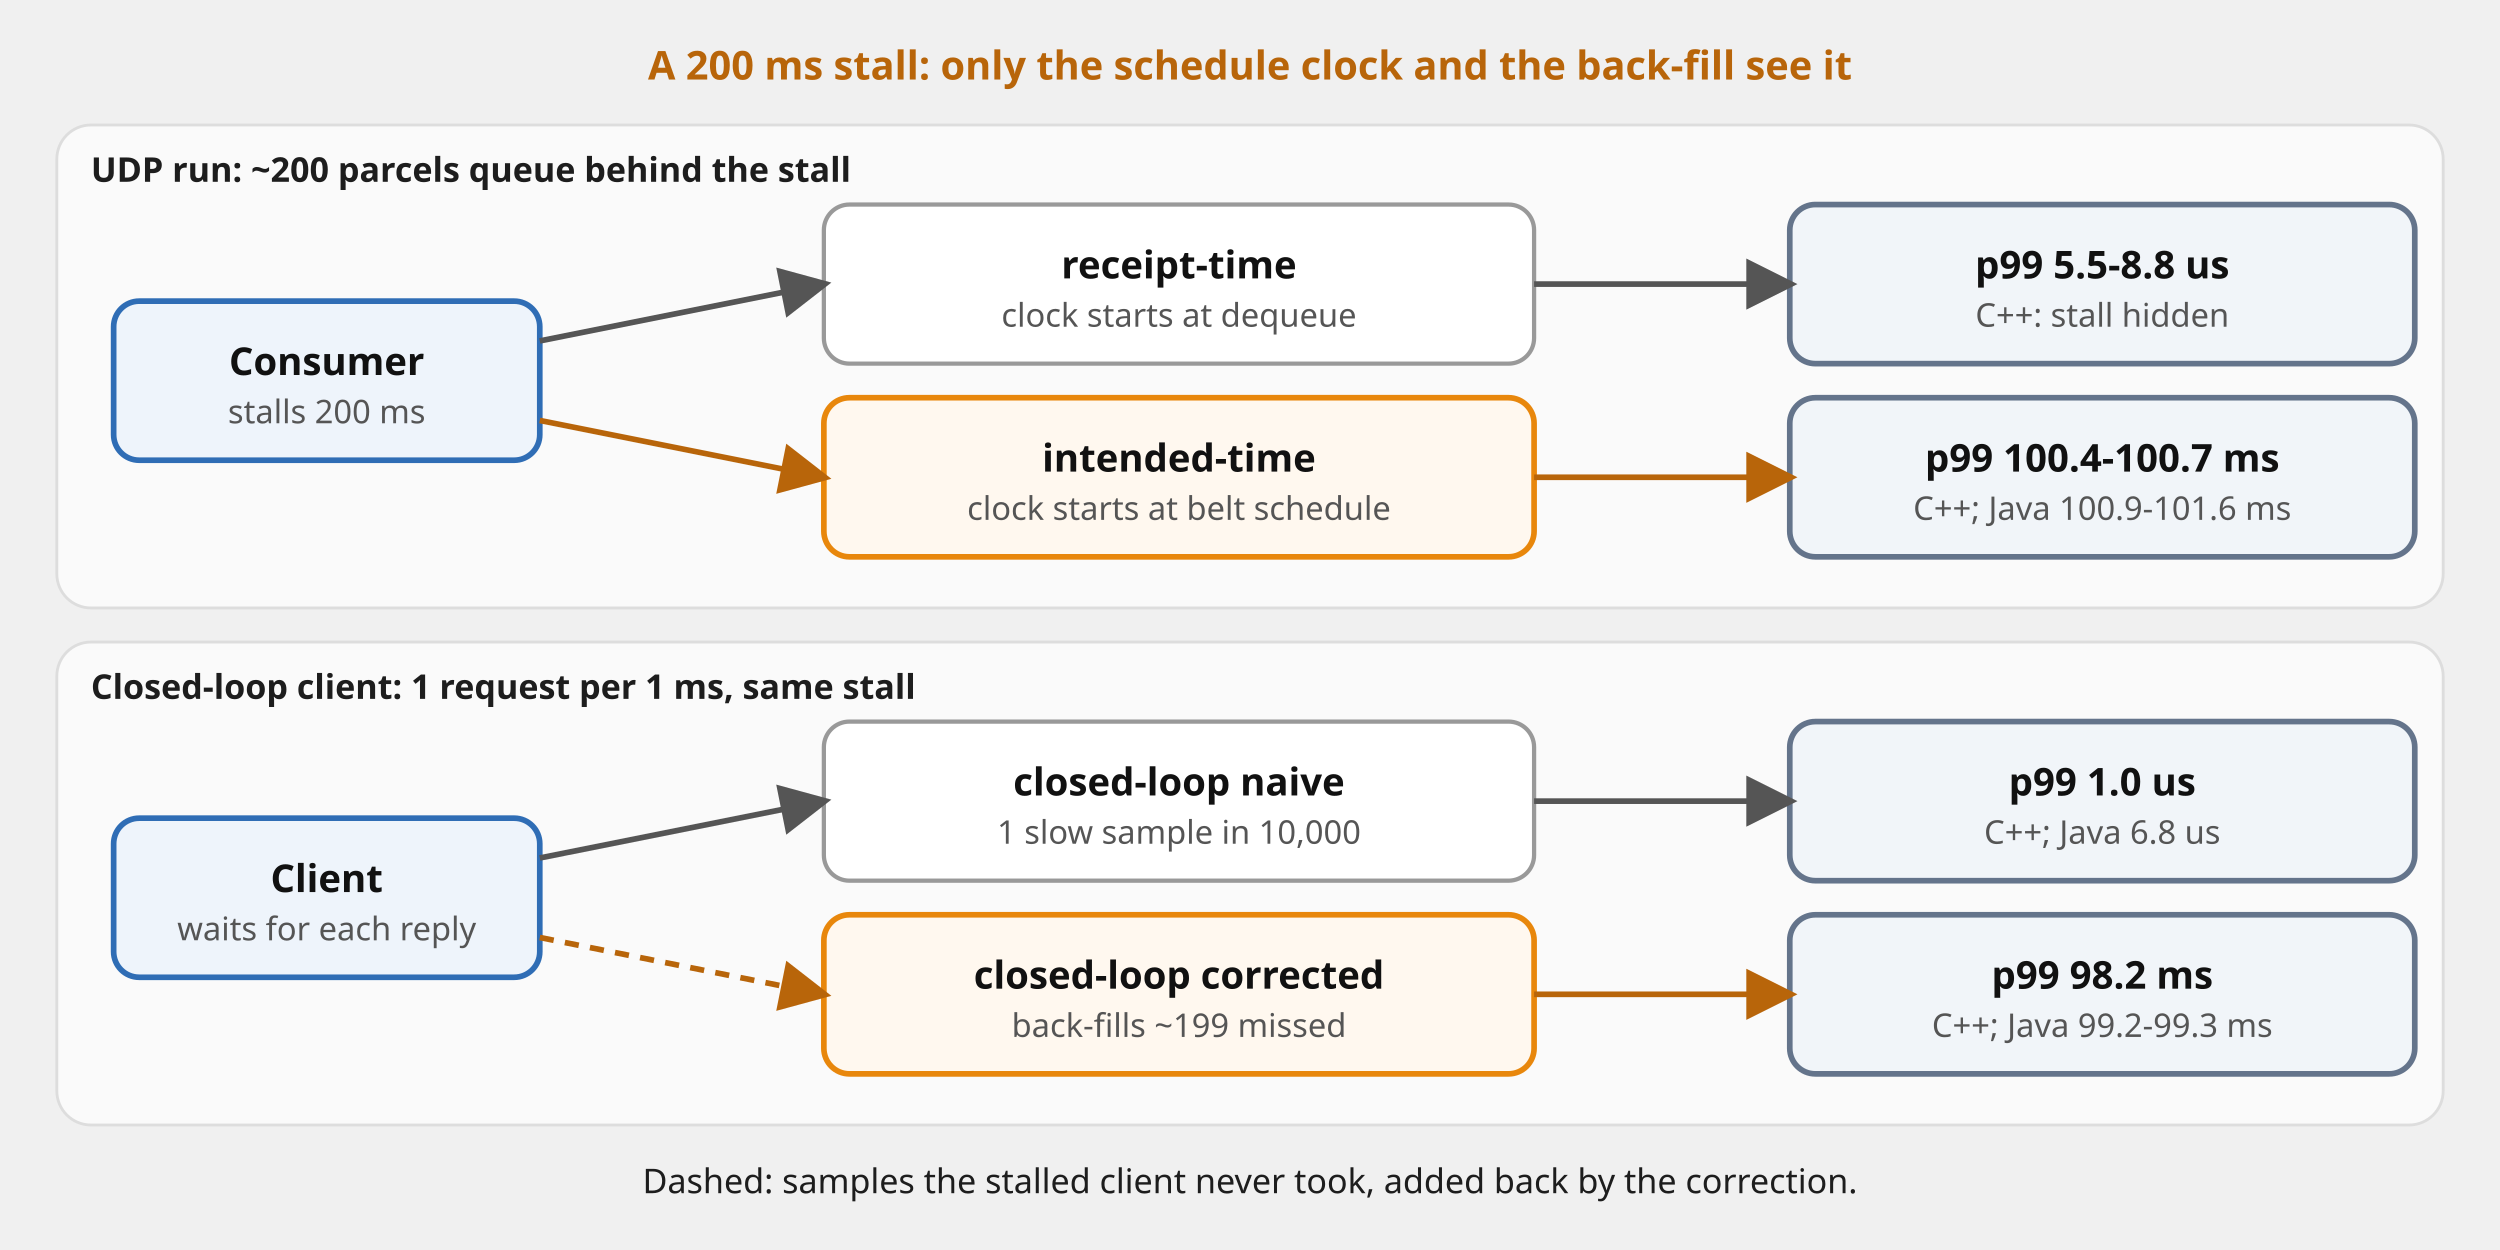
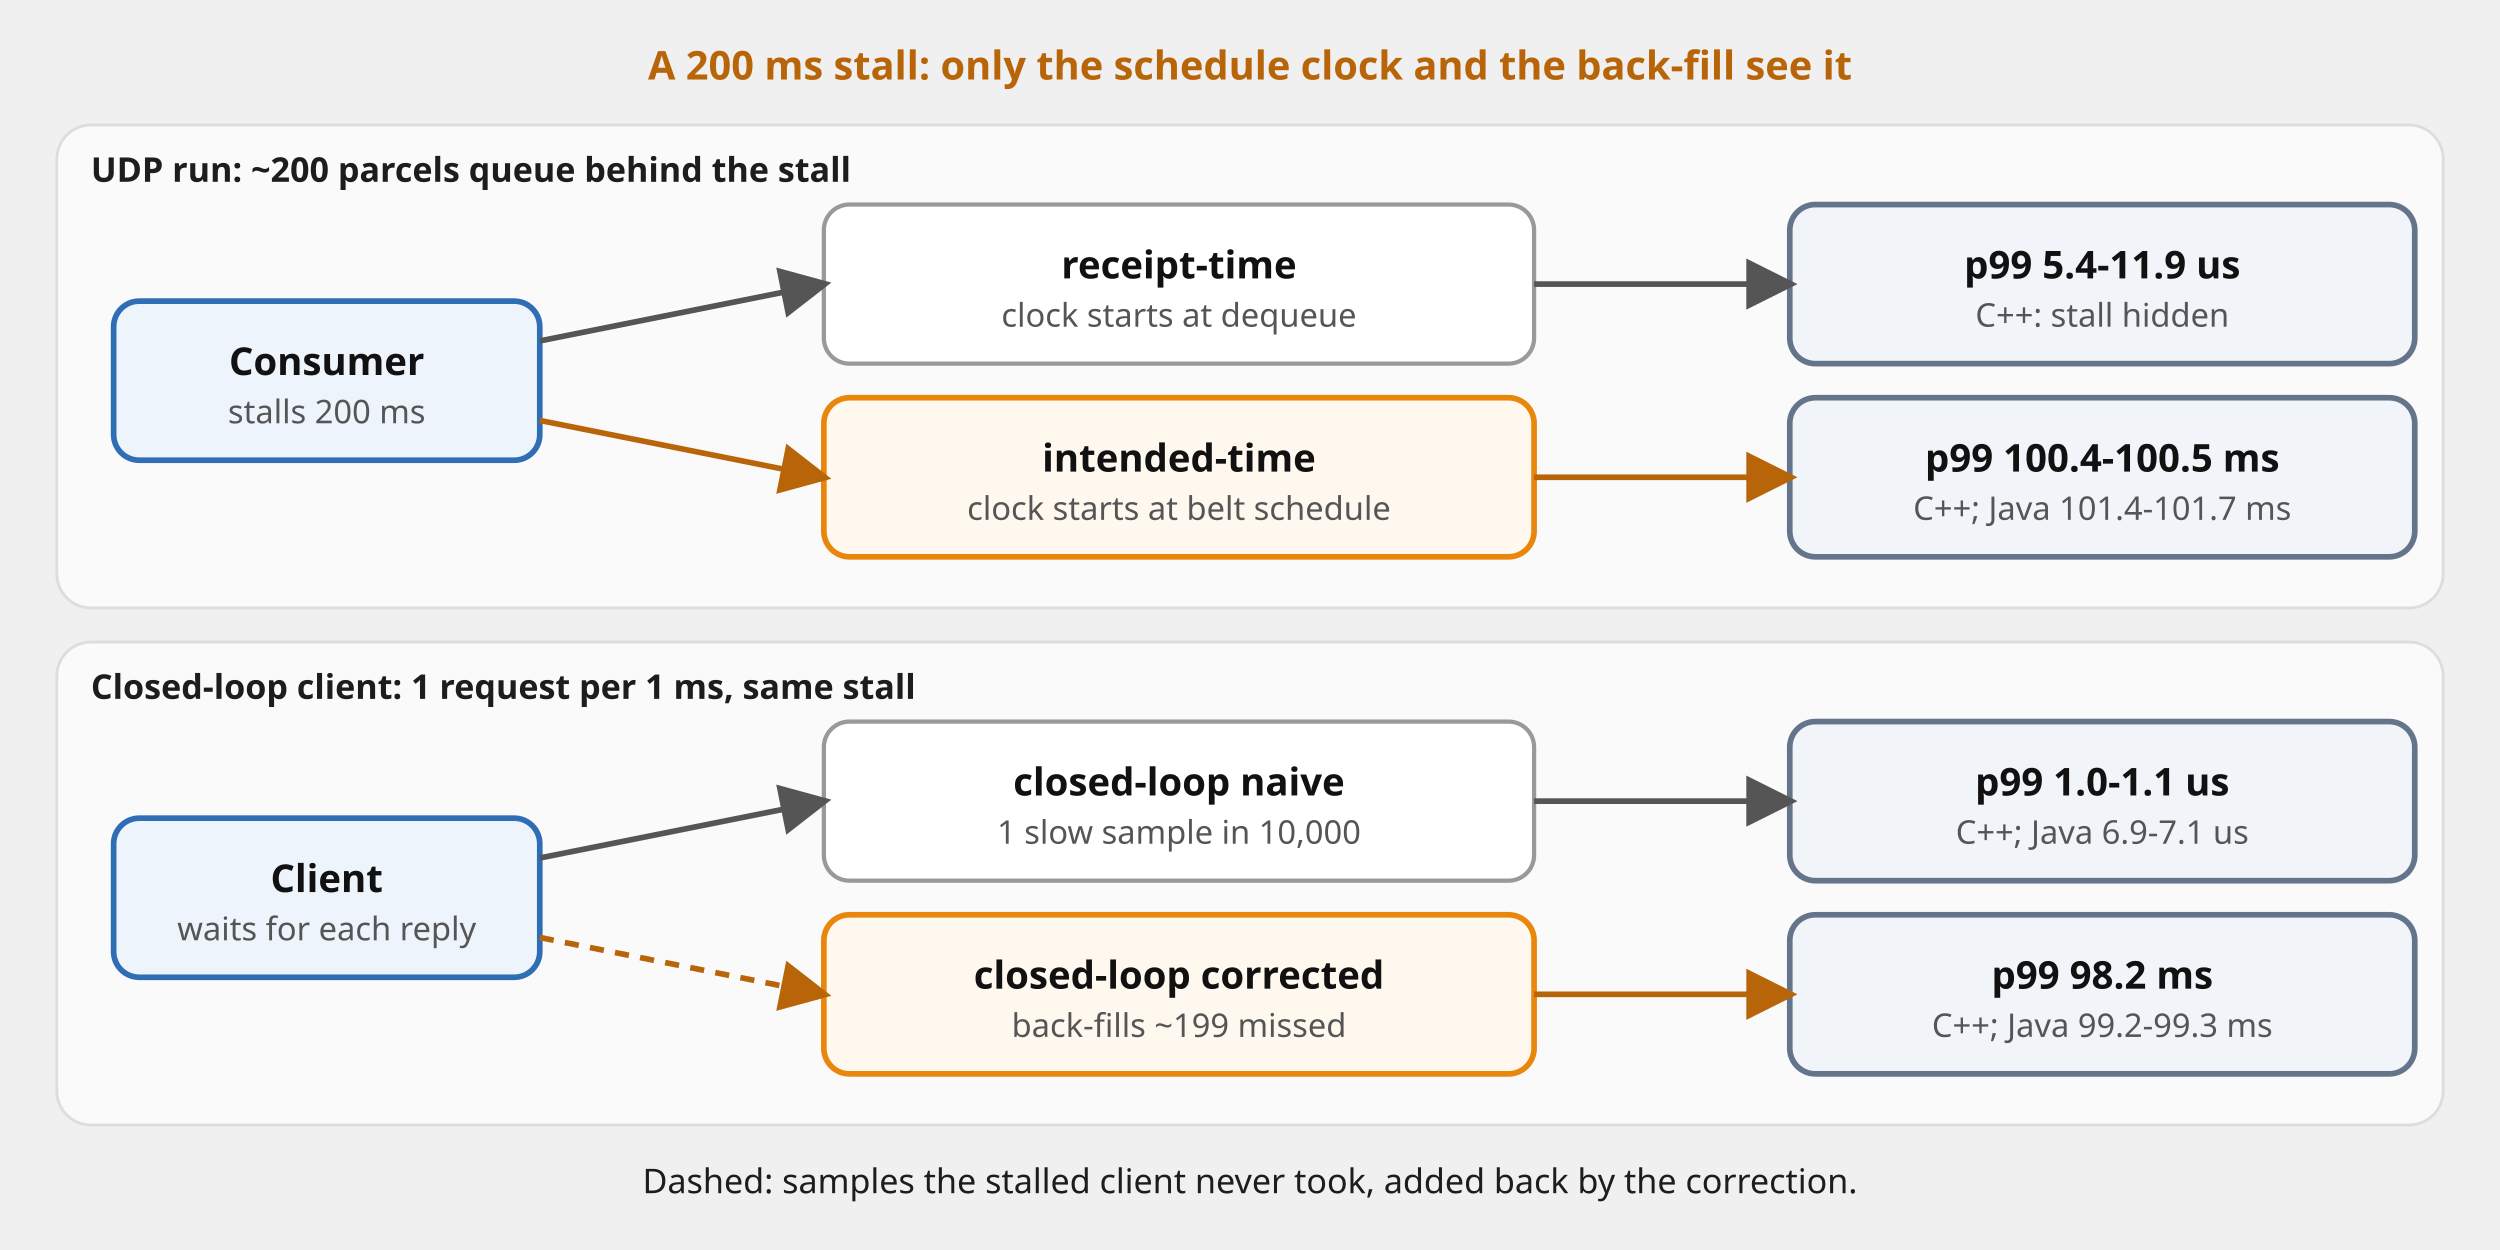
<svg xmlns="http://www.w3.org/2000/svg" viewBox="0 0 880 440" font-family="'Red Hat Text', system-ui, sans-serif" role="img">
  <defs>
    <marker id="a" viewBox="0 0 10 10" refX="8.5" refY="5" markerWidth="9" markerHeight="9" orient="auto-start-reverse">
      <path d="M0,0 L10,5 L0,10 z" fill="#555" />
    </marker>
    <marker id="am" viewBox="0 0 10 10" refX="8.5" refY="5" markerWidth="9" markerHeight="9" orient="auto-start-reverse">
      <path d="M0,0 L10,5 L0,10 z" fill="#b8650a" />
    </marker>
  </defs>
  <rect x="20" y="44" width="840" height="170" rx="12" fill="#fafafa" stroke="#ddd" />
  <text x="32" y="64" font-size="12" font-weight="700" fill="#1d1d1d">UDP run: ~200 parcels queue behind the stall</text>
  <rect x="20" y="226" width="840" height="170" rx="12" fill="#fafafa" stroke="#ddd" />
  <text x="32" y="246" font-size="12" font-weight="700" fill="#1d1d1d">Closed-loop client: 1 request per 1 ms, same stall</text>
  <rect x="40" y="106" width="150" height="56" rx="9" fill="#eef4fb" stroke="#2f6db5" stroke-width="2" />
  <text x="115.0" y="132.0" font-size="13.5" font-weight="700" fill="#111111" text-anchor="middle">Consumer</text>
  <text x="115.0" y="149.0" font-size="11.5" fill="#555555" text-anchor="middle">stalls 200 ms</text>
  <rect x="290" y="72" width="250" height="56" rx="9" fill="#ffffff" stroke="#999999" stroke-width="1.5" />
  <text x="415.0" y="98.0" font-size="13.5" font-weight="700" fill="#111111" text-anchor="middle">receipt-time</text>
  <text x="415.0" y="115.0" font-size="11.5" fill="#555555" text-anchor="middle">clock starts at dequeue</text>
  <rect x="290" y="140" width="250" height="56" rx="9" fill="#fff8ef" stroke="#e8870c" stroke-width="2" />
  <text x="415.0" y="166.0" font-size="13.5" font-weight="700" fill="#111111" text-anchor="middle">intended-time</text>
  <text x="415.0" y="183.0" font-size="11.5" fill="#555555" text-anchor="middle">clock starts at belt schedule</text>
  <rect x="630" y="72" width="220" height="56" rx="9" fill="#f1f5f9" stroke="#64748b" stroke-width="2" />
-   <text x="740.0" y="98.0" font-size="13.5" font-weight="700" fill="#111111" text-anchor="middle">p99 5.5-8.8 us</text>
+   <text x="740.0" y="98.0" font-size="13.5" font-weight="700" fill="#111111" text-anchor="middle">p99 5.4-11.9 us</text>
  <text x="740.0" y="115.0" font-size="11.5" fill="#555555" text-anchor="middle">C++: stall hidden</text>
  <rect x="630" y="140" width="220" height="56" rx="9" fill="#f1f5f9" stroke="#64748b" stroke-width="2" />
-   <text x="740.0" y="166.0" font-size="13.5" font-weight="700" fill="#111111" text-anchor="middle">p99 100.4-100.7 ms</text>
-   <text x="740.0" y="183.0" font-size="11.5" fill="#555555" text-anchor="middle">C++; Java 100.9-101.6 ms</text>
+   <text x="740.0" y="166.0" font-size="13.5" font-weight="700" fill="#111111" text-anchor="middle">p99 100.4-100.5 ms</text>
+   <text x="740.0" y="183.0" font-size="11.5" fill="#555555" text-anchor="middle">C++; Java 101.4-101.7 ms</text>
  <rect x="40" y="288" width="150" height="56" rx="9" fill="#eef4fb" stroke="#2f6db5" stroke-width="2" />
  <text x="115.0" y="314.0" font-size="13.5" font-weight="700" fill="#111111" text-anchor="middle">Client</text>
  <text x="115.0" y="331.0" font-size="11.5" fill="#555555" text-anchor="middle">waits for each reply</text>
  <rect x="290" y="254" width="250" height="56" rx="9" fill="#ffffff" stroke="#999999" stroke-width="1.5" />
  <text x="415.0" y="280.0" font-size="13.5" font-weight="700" fill="#111111" text-anchor="middle">closed-loop naive</text>
  <text x="415.0" y="297.0" font-size="11.5" fill="#555555" text-anchor="middle">1 slow sample in 10,000</text>
  <rect x="290" y="322" width="250" height="56" rx="9" fill="#fff8ef" stroke="#e8870c" stroke-width="2" />
  <text x="415.0" y="348.0" font-size="13.5" font-weight="700" fill="#111111" text-anchor="middle">closed-loop corrected</text>
  <text x="415.0" y="365.0" font-size="11.5" fill="#555555" text-anchor="middle">back-fills ~199 missed</text>
  <rect x="630" y="254" width="220" height="56" rx="9" fill="#f1f5f9" stroke="#64748b" stroke-width="2" />
-   <text x="740.0" y="280.0" font-size="13.5" font-weight="700" fill="#111111" text-anchor="middle">p99 1.0 us</text>
-   <text x="740.0" y="297.0" font-size="11.5" fill="#555555" text-anchor="middle">C++; Java 6.8 us</text>
+   <text x="740.0" y="280.0" font-size="13.5" font-weight="700" fill="#111111" text-anchor="middle">p99 1.0-1.1 us</text>
+   <text x="740.0" y="297.0" font-size="11.5" fill="#555555" text-anchor="middle">C++; Java 6.9-7.1 us</text>
  <rect x="630" y="322" width="220" height="56" rx="9" fill="#f1f5f9" stroke="#64748b" stroke-width="2" />
  <text x="740.0" y="348.0" font-size="13.5" font-weight="700" fill="#111111" text-anchor="middle">p99 98.2 ms</text>
  <text x="740.0" y="365.0" font-size="11.5" fill="#555555" text-anchor="middle">C++; Java 99.2-99.3 ms</text>
  <path d="M190,120 L290,100" fill="none" stroke="#555" stroke-width="2" marker-end="url(#a)" />
  <path d="M190,148 L290,168" fill="none" stroke="#b8650a" stroke-width="2" marker-end="url(#am)" />
  <path d="M540,100 L630,100" fill="none" stroke="#555" stroke-width="2" marker-end="url(#a)" />
  <path d="M540,168 L630,168" fill="none" stroke="#b8650a" stroke-width="2" marker-end="url(#am)" />
  <path d="M190,302 L290,282" fill="none" stroke="#555" stroke-width="2" marker-end="url(#a)" />
  <path d="M190,330 L290,350" fill="none" stroke="#b8650a" stroke-width="2" stroke-dasharray="5 4" marker-end="url(#am)" />
  <path d="M540,282 L630,282" fill="none" stroke="#555" stroke-width="2" marker-end="url(#a)" />
  <path d="M540,350 L630,350" fill="none" stroke="#b8650a" stroke-width="2" marker-end="url(#am)" />
  <text x="440" y="28" font-size="14" fill="#b8650a" text-anchor="middle" font-weight="700">A 200 ms stall: only the schedule clock and the back-fill see it</text>
  <text x="440" y="420" font-size="12" fill="#1d1d1d" text-anchor="middle">Dashed: samples the stalled client never took, added back by the correction.</text>
</svg>
